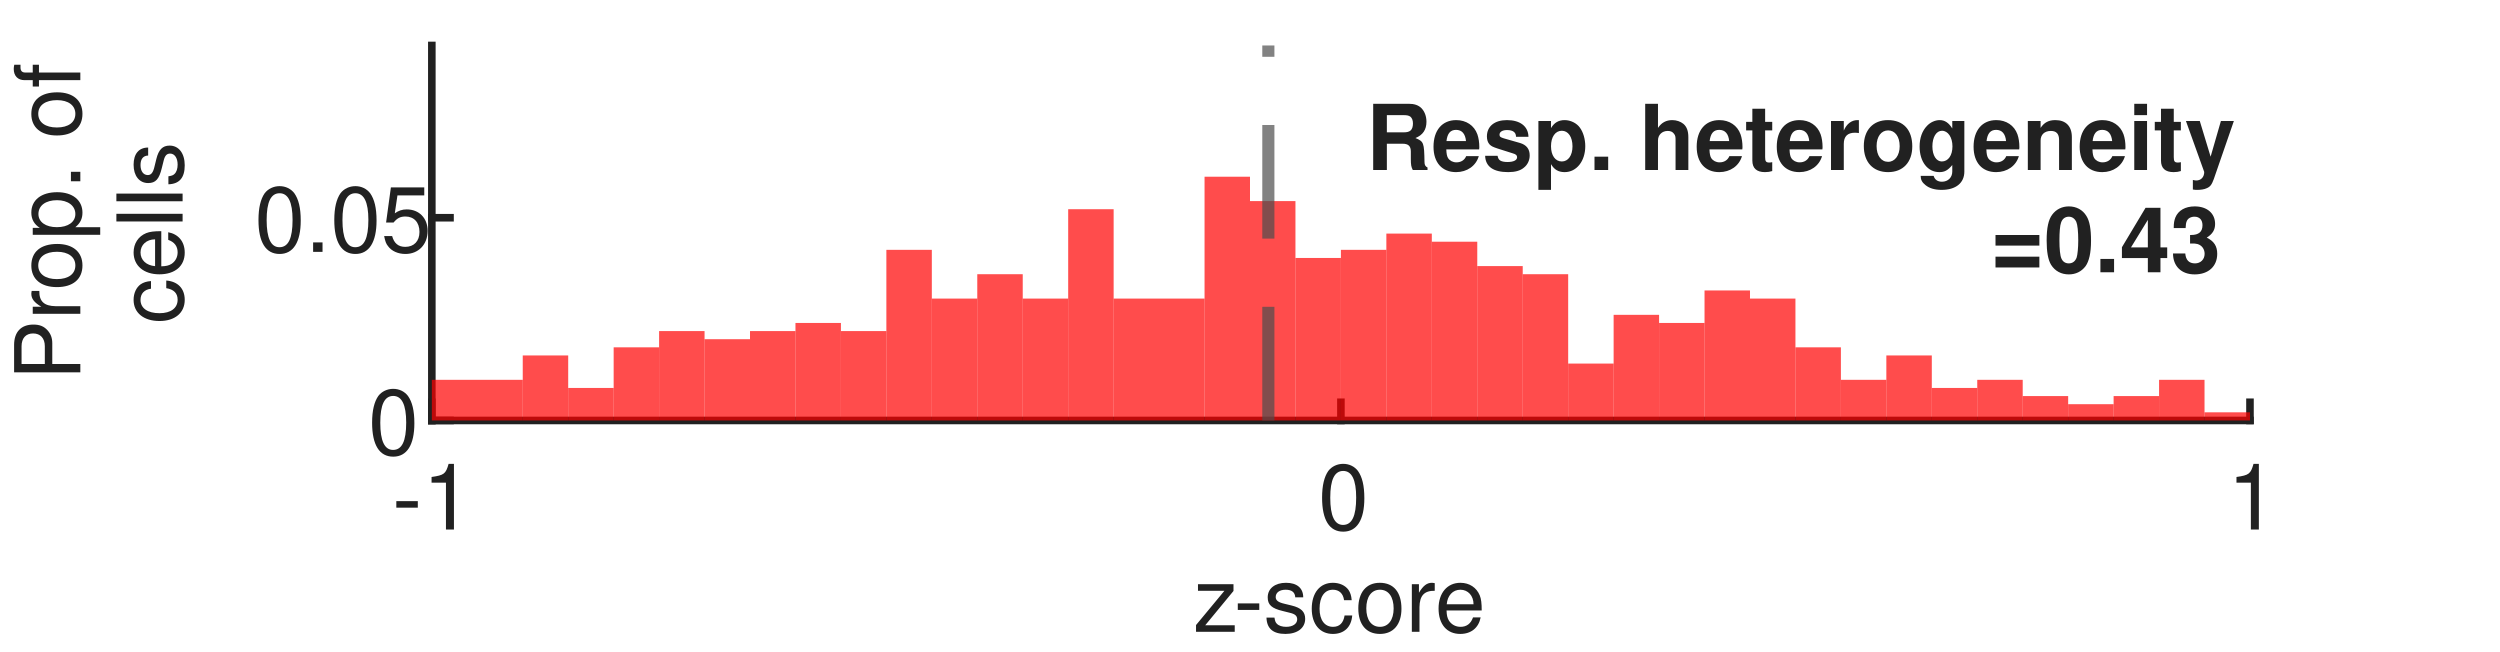
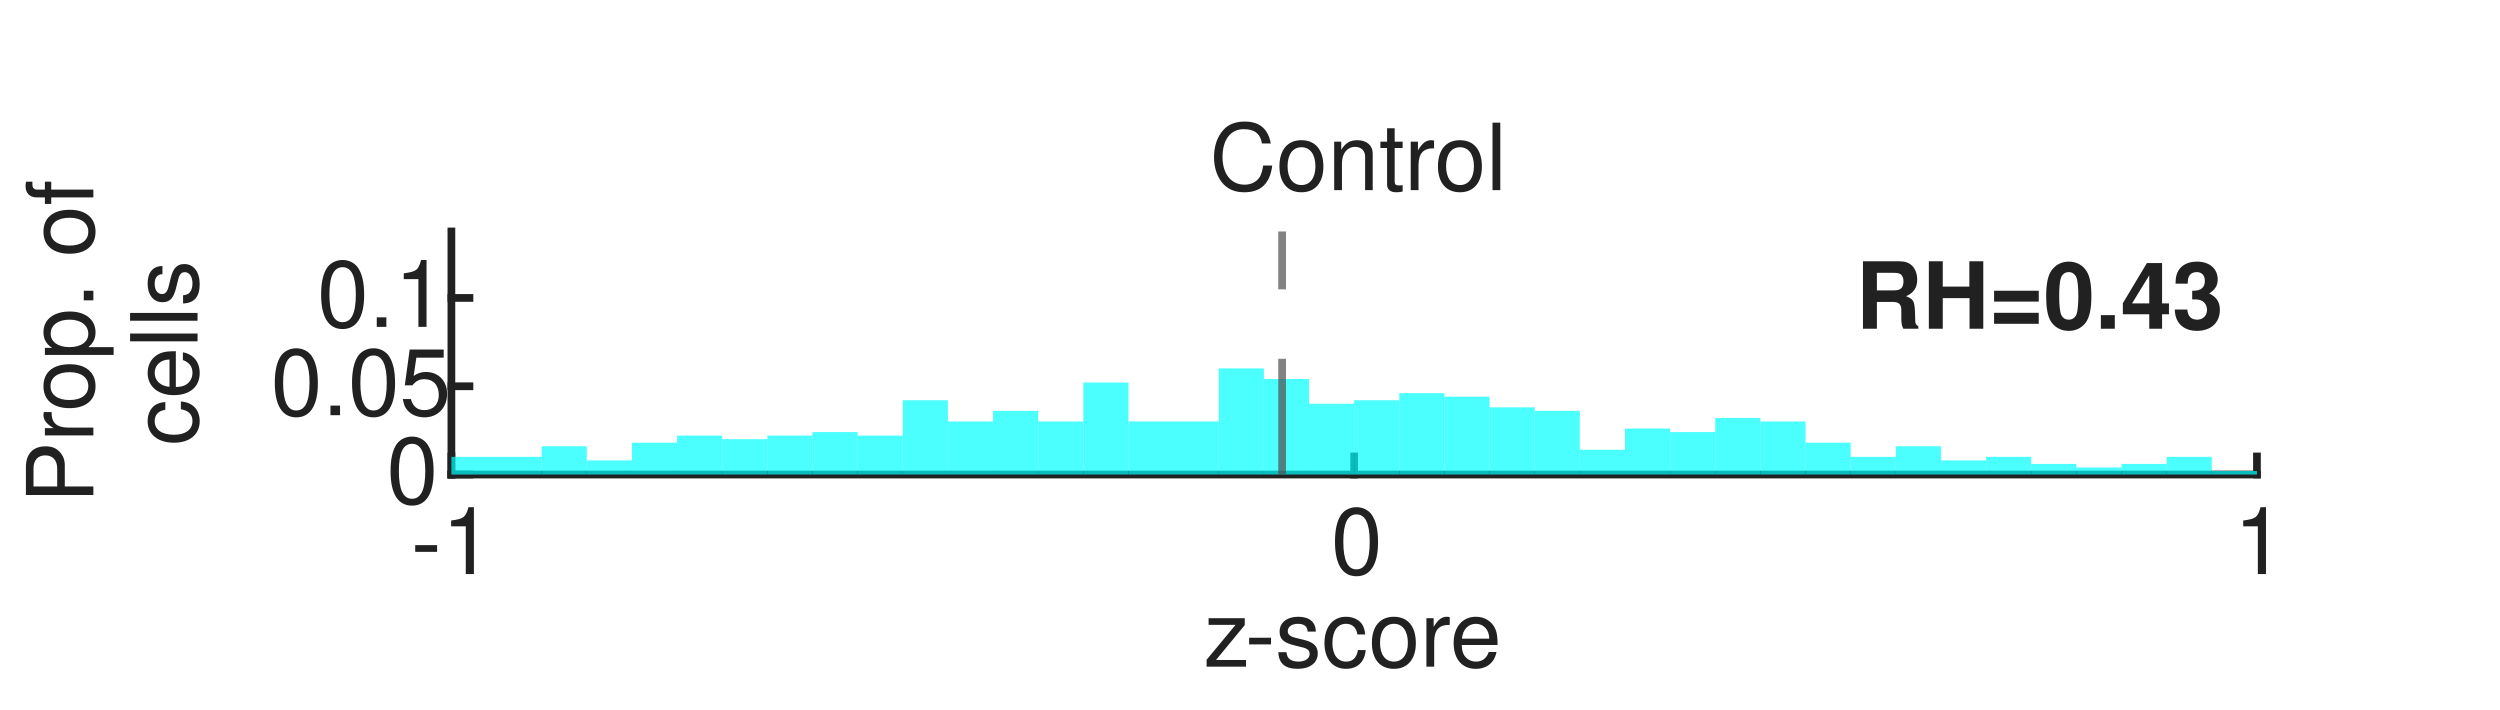
- <svg xmlns="http://www.w3.org/2000/svg" width="58.208mm" height="15.169mm" viewBox="0 0 165 43" version="1.2" baseProfile="tiny">
+ <svg xmlns="http://www.w3.org/2000/svg" width="57.15mm" height="16.228mm" viewBox="0 0 162 46" version="1.1">
  <defs>
</defs>
  <g fill="none" stroke="black" stroke-width="1" fill-rule="evenodd" stroke-linecap="square" stroke-linejoin="bevel">
-     <g fill="#ffffff" fill-opacity="1" stroke="none" transform="matrix(0.75,0,0,0.75,0,0)" font-family="SimSun" font-size="9" font-weight="400" font-style="normal">
-       <path vector-effect="none" fill-rule="evenodd" d="M0,0 L221,0 L221,58 L0,58 L0,0" />
+     <g fill="#ffffff" fill-opacity="1" stroke="none" transform="matrix(0.75,0,0,0.75,0,0)" font-family="Microsoft YaHei UI" font-size="9" font-weight="400" font-style="normal">
+       <path vector-effect="none" fill-rule="evenodd" d="M0,0 L217,0 L217,62 L0,62 L0,0" />
    </g>
-     <g fill="#ffffff" fill-opacity="1" stroke="none" transform="matrix(7.5e-05,0,0,7.5e-05,0,0)" font-family="SimSun" font-size="9" font-weight="400" font-style="normal">
-       <path vector-effect="none" fill-rule="evenodd" d="M380000,40000 L380000,370000 L1.98e+06,370000 L1.98e+06,40000 L380000,40000" />
+     <g fill="#ffffff" fill-opacity="1" stroke="none" transform="matrix(7.5e-05,0,0,7.5e-05,0,0)" font-family="Microsoft YaHei UI" font-size="9" font-weight="400" font-style="normal">
+       <path vector-effect="none" fill-rule="evenodd" d="M390000,200000 L390000,410000 L1.95e+06,410000 L1.95e+06,200000 L390000,200000" />
    </g>
-     <g fill="#212121" fill-opacity="1" stroke="#212121" stroke-opacity="1" stroke-width="1" stroke-linecap="square" stroke-linejoin="bevel" transform="matrix(0.75,0,0,0.75,78.7501,41.7)" font-family="Helvetica" font-size="8" font-weight="400" font-style="normal">
+     <g fill="#212121" fill-opacity="1" stroke="#212121" stroke-opacity="1" stroke-width="1" stroke-linecap="square" stroke-linejoin="bevel" transform="matrix(0.75,0,0,0.75,78.0001,43.2)" font-family="Helvetica" font-size="8" font-weight="400" font-style="normal">
      <text fill="#212121" fill-opacity="1" stroke="none" xml:space="preserve" x="0" y="0" font-family="Helvetica" font-size="8" font-weight="400" font-style="normal">z-score</text>
    </g>
    <g fill="#212121" fill-opacity="1" stroke="#212121" stroke-opacity="1" stroke-width="0.667" stroke-linecap="square" stroke-linejoin="round" transform="matrix(0.75,0,0,0.75,0,0)" font-family="Helvetica" font-size="8" font-weight="400" font-style="normal">
-       <polyline fill="none" vector-effect="none" points="38,37 198,37 " />
-       <polyline fill="none" vector-effect="none" points="38,37 38,35.4 " />
-       <polyline fill="none" vector-effect="none" points="118,37 118,35.4 " />
-       <polyline fill="none" vector-effect="none" points="198,37 198,35.4 " />
+       <polyline fill="none" vector-effect="none" points="39,41 195,41 " />
+       <polyline fill="none" vector-effect="none" points="39,41 39,39.44 " />
+       <polyline fill="none" vector-effect="none" points="117,41 117,39.44 " />
+       <polyline fill="none" vector-effect="none" points="195,41 195,39.44 " />
    </g>
-     <g fill="#212121" fill-opacity="1" stroke="#212121" stroke-opacity="1" stroke-width="1" stroke-linecap="square" stroke-linejoin="bevel" transform="matrix(0.75,0,0,0.75,25.875,34.95)" font-family="Helvetica" font-size="8" font-weight="400" font-style="normal">
+     <g fill="#212121" fill-opacity="1" stroke="#212121" stroke-opacity="1" stroke-width="1" stroke-linecap="square" stroke-linejoin="bevel" transform="matrix(0.75,0,0,0.75,26.625,37.2)" font-family="Helvetica" font-size="8" font-weight="400" font-style="normal">
      <text fill="#212121" fill-opacity="1" stroke="none" xml:space="preserve" x="0" y="0" font-family="Helvetica" font-size="8" font-weight="400" font-style="normal">-1</text>
    </g>
-     <g fill="#212121" fill-opacity="1" stroke="#212121" stroke-opacity="1" stroke-width="1" stroke-linecap="square" stroke-linejoin="bevel" transform="matrix(0.75,0,0,0.75,87,34.95)" font-family="Helvetica" font-size="8" font-weight="400" font-style="normal">
+     <g fill="#212121" fill-opacity="1" stroke="#212121" stroke-opacity="1" stroke-width="1" stroke-linecap="square" stroke-linejoin="bevel" transform="matrix(0.75,0,0,0.75,86.25,37.2)" font-family="Helvetica" font-size="8" font-weight="400" font-style="normal">
      <text fill="#212121" fill-opacity="1" stroke="none" xml:space="preserve" x="0" y="0" font-family="Helvetica" font-size="8" font-weight="400" font-style="normal">0</text>
    </g>
-     <g fill="#212121" fill-opacity="1" stroke="#212121" stroke-opacity="1" stroke-width="1" stroke-linecap="square" stroke-linejoin="bevel" transform="matrix(0.75,0,0,0.75,147,34.95)" font-family="Helvetica" font-size="8" font-weight="400" font-style="normal">
+     <g fill="#212121" fill-opacity="1" stroke="#212121" stroke-opacity="1" stroke-width="1" stroke-linecap="square" stroke-linejoin="bevel" transform="matrix(0.75,0,0,0.75,144.75,37.2)" font-family="Helvetica" font-size="8" font-weight="400" font-style="normal">
      <text fill="#212121" fill-opacity="1" stroke="none" xml:space="preserve" x="0" y="0" font-family="Helvetica" font-size="8" font-weight="400" font-style="normal">1</text>
    </g>
-     <g fill="#212121" fill-opacity="1" stroke="#212121" stroke-opacity="1" stroke-width="1" stroke-linecap="square" stroke-linejoin="bevel" transform="matrix(0,-0.75,0.75,0,5.3,25.125)" font-family="Helvetica" font-size="8" font-weight="400" font-style="normal">
+     <g fill="#212121" fill-opacity="1" stroke="#212121" stroke-opacity="1" stroke-width="1" stroke-linecap="square" stroke-linejoin="bevel" transform="matrix(0,-0.75,0.75,0,6.05,32.625)" font-family="Helvetica" font-size="8" font-weight="400" font-style="normal">
      <text fill="#212121" fill-opacity="1" stroke="none" xml:space="preserve" x="0" y="0" font-family="Helvetica" font-size="8" font-weight="400" font-style="normal">Prop. of</text>
    </g>
-     <g fill="#212121" fill-opacity="1" stroke="#212121" stroke-opacity="1" stroke-width="1" stroke-linecap="square" stroke-linejoin="bevel" transform="matrix(0,-0.75,0.75,0,12.05,21.375)" font-family="Helvetica" font-size="8" font-weight="400" font-style="normal">
+     <g fill="#212121" fill-opacity="1" stroke="#212121" stroke-opacity="1" stroke-width="1" stroke-linecap="square" stroke-linejoin="bevel" transform="matrix(0,-0.75,0.75,0,12.8,28.875)" font-family="Helvetica" font-size="8" font-weight="400" font-style="normal">
      <text fill="#212121" fill-opacity="1" stroke="none" xml:space="preserve" x="0" y="0" font-family="Helvetica" font-size="8" font-weight="400" font-style="normal">cells</text>
    </g>
    <g fill="#212121" fill-opacity="1" stroke="#212121" stroke-opacity="1" stroke-width="0.667" stroke-linecap="square" stroke-linejoin="round" transform="matrix(0.75,0,0,0.75,0,0)" font-family="Helvetica" font-size="8" font-weight="400" font-style="normal">
-       <polyline fill="none" vector-effect="none" points="38,37 38,4 " />
-       <polyline fill="none" vector-effect="none" points="38,37 39.6,37 " />
-       <polyline fill="none" vector-effect="none" points="38,19.162 39.6,19.162 " />
+       <polyline fill="none" vector-effect="none" points="39,41 39,20 " />
+       <polyline fill="none" vector-effect="none" points="39,41 40.56,41 " />
+       <polyline fill="none" vector-effect="none" points="39,33.371 40.56,33.371 " />
+       <polyline fill="none" vector-effect="none" points="39,25.743 40.56,25.743 " />
    </g>
-     <g fill="#212121" fill-opacity="1" stroke="#212121" stroke-opacity="1" stroke-width="1" stroke-linecap="square" stroke-linejoin="bevel" transform="matrix(0.75,0,0,0.75,24.3,30)" font-family="Helvetica" font-size="8" font-weight="400" font-style="normal">
+     <g fill="#212121" fill-opacity="1" stroke="#212121" stroke-opacity="1" stroke-width="1" stroke-linecap="square" stroke-linejoin="bevel" transform="matrix(0.75,0,0,0.75,25.05,32.625)" font-family="Helvetica" font-size="8" font-weight="400" font-style="normal">
      <text fill="#212121" fill-opacity="1" stroke="none" xml:space="preserve" x="0" y="0" font-family="Helvetica" font-size="8" font-weight="400" font-style="normal">0</text>
    </g>
-     <g fill="#212121" fill-opacity="1" stroke="#212121" stroke-opacity="1" stroke-width="1" stroke-linecap="square" stroke-linejoin="bevel" transform="matrix(0.75,0,0,0.75,16.8,16.6216)" font-family="Helvetica" font-size="8" font-weight="400" font-style="normal">
+     <g fill="#212121" fill-opacity="1" stroke="#212121" stroke-opacity="1" stroke-width="1" stroke-linecap="square" stroke-linejoin="bevel" transform="matrix(0.75,0,0,0.75,17.55,26.9036)" font-family="Helvetica" font-size="8" font-weight="400" font-style="normal">
      <text fill="#212121" fill-opacity="1" stroke="none" xml:space="preserve" x="0" y="0" font-family="Helvetica" font-size="8" font-weight="400" font-style="normal">0.05</text>
    </g>
-     <g fill="#ff0000" fill-opacity="0.702" stroke="none" transform="matrix(7.5e-05,0,0,7.5e-05,0,0)" font-family="Helvetica" font-size="8" font-weight="400" font-style="normal">
-       <path vector-effect="none" fill-rule="evenodd" d="M380000,334252 L380000,370000 L420000,370000 L460000,370000 L460000,334252 L420000,334252 L380000,334252" />
+     <g fill="#212121" fill-opacity="1" stroke="#212121" stroke-opacity="1" stroke-width="1" stroke-linecap="square" stroke-linejoin="bevel" transform="matrix(0.75,0,0,0.75,20.55,21.1821)" font-family="Helvetica" font-size="8" font-weight="400" font-style="normal">
+       <text fill="#212121" fill-opacity="1" stroke="none" xml:space="preserve" x="0" y="0" font-family="Helvetica" font-size="8" font-weight="400" font-style="normal">0.1</text>
    </g>
-     <g fill="#ff0000" fill-opacity="0.702" stroke="none" transform="matrix(7.5e-05,0,0,7.5e-05,0,0)" font-family="Helvetica" font-size="8" font-weight="400" font-style="normal">
-       <path vector-effect="none" fill-rule="evenodd" d="M460000,312804 L460000,370000 L500000,370000 L500000,312804 L460000,312804" />
+     <g fill="#212121" fill-opacity="1" stroke="#212121" stroke-opacity="1" stroke-width="1" stroke-linecap="square" stroke-linejoin="bevel" transform="matrix(0.75,0,0,0.75,78.3751,12.3187)" font-family="Helvetica" font-size="8" font-weight="400" font-style="normal">
+       <text fill="#212121" fill-opacity="1" stroke="none" xml:space="preserve" x="0" y="0" font-family="Helvetica" font-size="8" font-weight="400" font-style="normal">Control</text>
    </g>
-     <g fill="#ff0000" fill-opacity="0.702" stroke="none" transform="matrix(7.5e-05,0,0,7.5e-05,0,0)" font-family="Helvetica" font-size="8" font-weight="400" font-style="normal">
-       <path vector-effect="none" fill-rule="evenodd" d="M500000,341402 L500000,370000 L540000,370000 L540000,341402 L500000,341402" />
+     <g fill="#00ffff" fill-opacity="0.702" stroke="none" transform="matrix(7.5e-05,0,0,7.5e-05,0,0)" font-family="Helvetica" font-size="8" font-weight="400" font-style="normal">
+       <path vector-effect="none" fill-rule="evenodd" d="M390000,394712 L390000,410000 L429000,410000 L468000,410000 L468000,394712 L429000,394712 L390000,394712" />
    </g>
-     <g fill="#ff0000" fill-opacity="0.702" stroke="none" transform="matrix(7.5e-05,0,0,7.5e-05,0,0)" font-family="Helvetica" font-size="8" font-weight="400" font-style="normal">
-       <path vector-effect="none" fill-rule="evenodd" d="M540000,305655 L540000,370000 L580000,370000 L580000,305655 L540000,305655" />
+     <g fill="#00ffff" fill-opacity="0.702" stroke="none" transform="matrix(7.5e-05,0,0,7.5e-05,0,0)" font-family="Helvetica" font-size="8" font-weight="400" font-style="normal">
+       <path vector-effect="none" fill-rule="evenodd" d="M468000,385539 L468000,410000 L506999,410000 L506999,385539 L468000,385539" />
    </g>
-     <g fill="#ff0000" fill-opacity="0.702" stroke="none" transform="matrix(7.5e-05,0,0,7.5e-05,0,0)" font-family="Helvetica" font-size="8" font-weight="400" font-style="normal">
-       <path vector-effect="none" fill-rule="evenodd" d="M580000,291356 L580000,370000 L620000,370000 L620000,291356 L580000,291356" />
+     <g fill="#00ffff" fill-opacity="0.702" stroke="none" transform="matrix(7.5e-05,0,0,7.5e-05,0,0)" font-family="Helvetica" font-size="8" font-weight="400" font-style="normal">
+       <path vector-effect="none" fill-rule="evenodd" d="M506999,397769 L506999,410000 L546000,410000 L546000,397769 L506999,397769" />
    </g>
-     <g fill="#ff0000" fill-opacity="0.702" stroke="none" transform="matrix(7.5e-05,0,0,7.5e-05,0,0)" font-family="Helvetica" font-size="8" font-weight="400" font-style="normal">
-       <path vector-effect="none" fill-rule="evenodd" d="M620000,298505 L620000,370000 L660000,370000 L660000,298505 L620000,298505" />
+     <g fill="#00ffff" fill-opacity="0.702" stroke="none" transform="matrix(7.5e-05,0,0,7.5e-05,0,0)" font-family="Helvetica" font-size="8" font-weight="400" font-style="normal">
+       <path vector-effect="none" fill-rule="evenodd" d="M546000,382482 L546000,410000 L585000,410000 L585000,382482 L546000,382482" />
    </g>
-     <g fill="#ff0000" fill-opacity="0.702" stroke="none" transform="matrix(7.5e-05,0,0,7.5e-05,0,0)" font-family="Helvetica" font-size="8" font-weight="400" font-style="normal">
-       <path vector-effect="none" fill-rule="evenodd" d="M660000,291356 L660000,370000 L700000,370000 L700000,291356 L660000,291356" />
+     <g fill="#00ffff" fill-opacity="0.702" stroke="none" transform="matrix(7.5e-05,0,0,7.5e-05,0,0)" font-family="Helvetica" font-size="8" font-weight="400" font-style="normal">
+       <path vector-effect="none" fill-rule="evenodd" d="M585000,376366 L585000,410000 L624000,410000 L624000,376366 L585000,376366" />
    </g>
-     <g fill="#ff0000" fill-opacity="0.702" stroke="none" transform="matrix(7.5e-05,0,0,7.5e-05,0,0)" font-family="Helvetica" font-size="8" font-weight="400" font-style="normal">
-       <path vector-effect="none" fill-rule="evenodd" d="M700000,284206 L700000,370000 L740000,370000 L740000,284206 L700000,284206" />
+     <g fill="#00ffff" fill-opacity="0.702" stroke="none" transform="matrix(7.5e-05,0,0,7.5e-05,0,0)" font-family="Helvetica" font-size="8" font-weight="400" font-style="normal">
+       <path vector-effect="none" fill-rule="evenodd" d="M624000,379424 L624000,410000 L663000,410000 L663000,379424 L624000,379424" />
    </g>
-     <g fill="#ff0000" fill-opacity="0.702" stroke="none" transform="matrix(7.5e-05,0,0,7.5e-05,0,0)" font-family="Helvetica" font-size="8" font-weight="400" font-style="normal">
-       <path vector-effect="none" fill-rule="evenodd" d="M740000,291356 L740000,370000 L780000,370000 L780000,291356 L740000,291356" />
+     <g fill="#00ffff" fill-opacity="0.702" stroke="none" transform="matrix(7.5e-05,0,0,7.5e-05,0,0)" font-family="Helvetica" font-size="8" font-weight="400" font-style="normal">
+       <path vector-effect="none" fill-rule="evenodd" d="M663000,376366 L663000,410000 L702000,410000 L702000,376366 L663000,376366" />
    </g>
-     <g fill="#ff0000" fill-opacity="0.702" stroke="none" transform="matrix(7.5e-05,0,0,7.5e-05,0,0)" font-family="Helvetica" font-size="8" font-weight="400" font-style="normal">
-       <path vector-effect="none" fill-rule="evenodd" d="M780000,219861 L780000,370000 L820000,370000 L820000,219861 L780000,219861" />
+     <g fill="#00ffff" fill-opacity="0.702" stroke="none" transform="matrix(7.5e-05,0,0,7.5e-05,0,0)" font-family="Helvetica" font-size="8" font-weight="400" font-style="normal">
+       <path vector-effect="none" fill-rule="evenodd" d="M702000,373309 L702000,410000 L741000,410000 L741000,373309 L702000,373309" />
    </g>
-     <g fill="#ff0000" fill-opacity="0.702" stroke="none" transform="matrix(7.5e-05,0,0,7.5e-05,0,0)" font-family="Helvetica" font-size="8" font-weight="400" font-style="normal">
-       <path vector-effect="none" fill-rule="evenodd" d="M820000,262758 L820000,370000 L860000,370000 L860000,262758 L820000,262758" />
+     <g fill="#00ffff" fill-opacity="0.702" stroke="none" transform="matrix(7.5e-05,0,0,7.5e-05,0,0)" font-family="Helvetica" font-size="8" font-weight="400" font-style="normal">
+       <path vector-effect="none" fill-rule="evenodd" d="M741000,376366 L741000,410000 L780000,410000 L780000,376366 L741000,376366" />
    </g>
-     <g fill="#ff0000" fill-opacity="0.702" stroke="none" transform="matrix(7.5e-05,0,0,7.5e-05,0,0)" font-family="Helvetica" font-size="8" font-weight="400" font-style="normal">
-       <path vector-effect="none" fill-rule="evenodd" d="M860000,241310 L860000,370000 L900000,370000 L900000,241310 L860000,241310" />
+     <g fill="#00ffff" fill-opacity="0.702" stroke="none" transform="matrix(7.5e-05,0,0,7.5e-05,0,0)" font-family="Helvetica" font-size="8" font-weight="400" font-style="normal">
+       <path vector-effect="none" fill-rule="evenodd" d="M780000,345791 L780000,410000 L819000,410000 L819000,345791 L780000,345791" />
    </g>
-     <g fill="#ff0000" fill-opacity="0.702" stroke="none" transform="matrix(7.5e-05,0,0,7.5e-05,0,0)" font-family="Helvetica" font-size="8" font-weight="400" font-style="normal">
-       <path vector-effect="none" fill-rule="evenodd" d="M900000,262758 L900000,370000 L940000,370000 L940000,262758 L900000,262758" />
+     <g fill="#00ffff" fill-opacity="0.702" stroke="none" transform="matrix(7.5e-05,0,0,7.5e-05,0,0)" font-family="Helvetica" font-size="8" font-weight="400" font-style="normal">
+       <path vector-effect="none" fill-rule="evenodd" d="M819000,364136 L819000,410000 L858000,410000 L858000,364136 L819000,364136" />
    </g>
-     <g fill="#ff0000" fill-opacity="0.702" stroke="none" transform="matrix(7.5e-05,0,0,7.5e-05,0,0)" font-family="Helvetica" font-size="8" font-weight="400" font-style="normal">
-       <path vector-effect="none" fill-rule="evenodd" d="M940000,184114 L940000,370000 L980000,370000 L980000,184114 L940000,184114" />
+     <g fill="#00ffff" fill-opacity="0.702" stroke="none" transform="matrix(7.5e-05,0,0,7.5e-05,0,0)" font-family="Helvetica" font-size="8" font-weight="400" font-style="normal">
+       <path vector-effect="none" fill-rule="evenodd" d="M858000,354964 L858000,410000 L897000,410000 L897000,354964 L858000,354964" />
    </g>
-     <g fill="#ff0000" fill-opacity="0.702" stroke="none" transform="matrix(7.5e-05,0,0,7.5e-05,0,0)" font-family="Helvetica" font-size="8" font-weight="400" font-style="normal">
-       <path vector-effect="none" fill-rule="evenodd" d="M980000,262758 L980000,370000 L1.02e+06,370000 L1.06e+06,370000 L1.06e+06,262758 L1.02e+06,262758 L980000,262758" />
+     <g fill="#00ffff" fill-opacity="0.702" stroke="none" transform="matrix(7.5e-05,0,0,7.5e-05,0,0)" font-family="Helvetica" font-size="8" font-weight="400" font-style="normal">
+       <path vector-effect="none" fill-rule="evenodd" d="M897000,364136 L897000,410000 L936000,410000 L936000,364136 L897000,364136" />
    </g>
-     <g fill="#ff0000" fill-opacity="0.702" stroke="none" transform="matrix(7.5e-05,0,0,7.5e-05,0,0)" font-family="Helvetica" font-size="8" font-weight="400" font-style="normal">
-       <path vector-effect="none" fill-rule="evenodd" d="M1.06e+06,155516 L1.06e+06,370000 L1.1e+06,370000 L1.1e+06,155516 L1.06e+06,155516" />
+     <g fill="#00ffff" fill-opacity="0.702" stroke="none" transform="matrix(7.5e-05,0,0,7.5e-05,0,0)" font-family="Helvetica" font-size="8" font-weight="400" font-style="normal">
+       <path vector-effect="none" fill-rule="evenodd" d="M936000,330503 L936000,410000 L975000,410000 L975000,330503 L936000,330503" />
    </g>
-     <g fill="#ff0000" fill-opacity="0.702" stroke="none" transform="matrix(7.5e-05,0,0,7.5e-05,0,0)" font-family="Helvetica" font-size="8" font-weight="400" font-style="normal">
-       <path vector-effect="none" fill-rule="evenodd" d="M1.1e+06,176965 L1.1e+06,370000 L1.14e+06,370000 L1.14e+06,176965 L1.1e+06,176965" />
+     <g fill="#00ffff" fill-opacity="0.702" stroke="none" transform="matrix(7.5e-05,0,0,7.5e-05,0,0)" font-family="Helvetica" font-size="8" font-weight="400" font-style="normal">
+       <path vector-effect="none" fill-rule="evenodd" d="M975000,364136 L975000,410000 L1.014e+06,410000 L1.053e+06,410000 L1.053e+06,364136 L1.014e+06,364136 L975000,364136" />
    </g>
-     <g fill="#ff0000" fill-opacity="0.702" stroke="none" transform="matrix(7.5e-05,0,0,7.5e-05,0,0)" font-family="Helvetica" font-size="8" font-weight="400" font-style="normal">
-       <path vector-effect="none" fill-rule="evenodd" d="M1.14e+06,227011 L1.14e+06,370000 L1.18e+06,370000 L1.18e+06,227011 L1.14e+06,227011" />
+     <g fill="#00ffff" fill-opacity="0.702" stroke="none" transform="matrix(7.5e-05,0,0,7.5e-05,0,0)" font-family="Helvetica" font-size="8" font-weight="400" font-style="normal">
+       <path vector-effect="none" fill-rule="evenodd" d="M1.053e+06,318273 L1.053e+06,410000 L1.092e+06,410000 L1.092e+06,318273 L1.053e+06,318273" />
    </g>
-     <g fill="#ff0000" fill-opacity="0.702" stroke="none" transform="matrix(7.5e-05,0,0,7.5e-05,0,0)" font-family="Helvetica" font-size="8" font-weight="400" font-style="normal">
-       <path vector-effect="none" fill-rule="evenodd" d="M1.18e+06,219861 L1.18e+06,370000 L1.22e+06,370000 L1.22e+06,219861 L1.18e+06,219861" />
+     <g fill="#00ffff" fill-opacity="0.702" stroke="none" transform="matrix(7.5e-05,0,0,7.5e-05,0,0)" font-family="Helvetica" font-size="8" font-weight="400" font-style="normal">
+       <path vector-effect="none" fill-rule="evenodd" d="M1.092e+06,327446 L1.092e+06,410000 L1.131e+06,410000 L1.131e+06,327446 L1.092e+06,327446" />
    </g>
-     <g fill="#ff0000" fill-opacity="0.702" stroke="none" transform="matrix(7.5e-05,0,0,7.5e-05,0,0)" font-family="Helvetica" font-size="8" font-weight="400" font-style="normal">
-       <path vector-effect="none" fill-rule="evenodd" d="M1.22e+06,205563 L1.22e+06,370000 L1.26e+06,370000 L1.26e+06,205563 L1.22e+06,205563" />
+     <g fill="#00ffff" fill-opacity="0.702" stroke="none" transform="matrix(7.5e-05,0,0,7.5e-05,0,0)" font-family="Helvetica" font-size="8" font-weight="400" font-style="normal">
+       <path vector-effect="none" fill-rule="evenodd" d="M1.131e+06,348848 L1.131e+06,410000 L1.17e+06,410000 L1.17e+06,348848 L1.131e+06,348848" />
    </g>
-     <g fill="#ff0000" fill-opacity="0.702" stroke="none" transform="matrix(7.5e-05,0,0,7.5e-05,0,0)" font-family="Helvetica" font-size="8" font-weight="400" font-style="normal">
-       <path vector-effect="none" fill-rule="evenodd" d="M1.26e+06,212712 L1.26e+06,370000 L1.3e+06,370000 L1.3e+06,212712 L1.26e+06,212712" />
+     <g fill="#00ffff" fill-opacity="0.702" stroke="none" transform="matrix(7.5e-05,0,0,7.5e-05,0,0)" font-family="Helvetica" font-size="8" font-weight="400" font-style="normal">
+       <path vector-effect="none" fill-rule="evenodd" d="M1.17e+06,345791 L1.17e+06,410000 L1.209e+06,410000 L1.209e+06,345791 L1.17e+06,345791" />
    </g>
-     <g fill="#ff0000" fill-opacity="0.702" stroke="none" transform="matrix(7.5e-05,0,0,7.5e-05,0,0)" font-family="Helvetica" font-size="8" font-weight="400" font-style="normal">
-       <path vector-effect="none" fill-rule="evenodd" d="M1.3e+06,234160 L1.3e+06,370000 L1.34e+06,370000 L1.34e+06,234160 L1.3e+06,234160" />
+     <g fill="#00ffff" fill-opacity="0.702" stroke="none" transform="matrix(7.5e-05,0,0,7.5e-05,0,0)" font-family="Helvetica" font-size="8" font-weight="400" font-style="normal">
+       <path vector-effect="none" fill-rule="evenodd" d="M1.209e+06,339676 L1.209e+06,410000 L1.248e+06,410000 L1.248e+06,339676 L1.209e+06,339676" />
    </g>
-     <g fill="#ff0000" fill-opacity="0.702" stroke="none" transform="matrix(7.5e-05,0,0,7.5e-05,0,0)" font-family="Helvetica" font-size="8" font-weight="400" font-style="normal">
-       <path vector-effect="none" fill-rule="evenodd" d="M1.34e+06,241310 L1.34e+06,370000 L1.38e+06,370000 L1.38e+06,241310 L1.34e+06,241310" />
+     <g fill="#00ffff" fill-opacity="0.702" stroke="none" transform="matrix(7.5e-05,0,0,7.5e-05,0,0)" font-family="Helvetica" font-size="8" font-weight="400" font-style="normal">
+       <path vector-effect="none" fill-rule="evenodd" d="M1.248e+06,342733 L1.248e+06,410000 L1.287e+06,410000 L1.287e+06,342733 L1.248e+06,342733" />
    </g>
-     <g fill="#ff0000" fill-opacity="0.702" stroke="none" transform="matrix(7.5e-05,0,0,7.5e-05,0,0)" font-family="Helvetica" font-size="8" font-weight="400" font-style="normal">
-       <path vector-effect="none" fill-rule="evenodd" d="M1.38e+06,319953 L1.38e+06,370000 L1.42e+06,370000 L1.42e+06,319953 L1.38e+06,319953" />
+     <g fill="#00ffff" fill-opacity="0.702" stroke="none" transform="matrix(7.5e-05,0,0,7.5e-05,0,0)" font-family="Helvetica" font-size="8" font-weight="400" font-style="normal">
+       <path vector-effect="none" fill-rule="evenodd" d="M1.287e+06,351906 L1.287e+06,410000 L1.326e+06,410000 L1.326e+06,351906 L1.287e+06,351906" />
    </g>
-     <g fill="#ff0000" fill-opacity="0.702" stroke="none" transform="matrix(7.5e-05,0,0,7.5e-05,0,0)" font-family="Helvetica" font-size="8" font-weight="400" font-style="normal">
-       <path vector-effect="none" fill-rule="evenodd" d="M1.42e+06,277057 L1.42e+06,370000 L1.46e+06,370000 L1.46e+06,277057 L1.42e+06,277057" />
+     <g fill="#00ffff" fill-opacity="0.702" stroke="none" transform="matrix(7.5e-05,0,0,7.5e-05,0,0)" font-family="Helvetica" font-size="8" font-weight="400" font-style="normal">
+       <path vector-effect="none" fill-rule="evenodd" d="M1.326e+06,354964 L1.326e+06,410000 L1.365e+06,410000 L1.365e+06,354964 L1.326e+06,354964" />
    </g>
-     <g fill="#ff0000" fill-opacity="0.702" stroke="none" transform="matrix(7.5e-05,0,0,7.5e-05,0,0)" font-family="Helvetica" font-size="8" font-weight="400" font-style="normal">
-       <path vector-effect="none" fill-rule="evenodd" d="M1.46e+06,284206 L1.46e+06,370000 L1.5e+06,370000 L1.5e+06,284206 L1.46e+06,284206" />
+     <g fill="#00ffff" fill-opacity="0.702" stroke="none" transform="matrix(7.5e-05,0,0,7.5e-05,0,0)" font-family="Helvetica" font-size="8" font-weight="400" font-style="normal">
+       <path vector-effect="none" fill-rule="evenodd" d="M1.365e+06,388597 L1.365e+06,410000 L1.404e+06,410000 L1.404e+06,388597 L1.365e+06,388597" />
    </g>
-     <g fill="#ff0000" fill-opacity="0.702" stroke="none" transform="matrix(7.5e-05,0,0,7.5e-05,0,0)" font-family="Helvetica" font-size="8" font-weight="400" font-style="normal">
-       <path vector-effect="none" fill-rule="evenodd" d="M1.5e+06,255609 L1.5e+06,370000 L1.54e+06,370000 L1.54e+06,255609 L1.5e+06,255609" />
+     <g fill="#00ffff" fill-opacity="0.702" stroke="none" transform="matrix(7.5e-05,0,0,7.5e-05,0,0)" font-family="Helvetica" font-size="8" font-weight="400" font-style="normal">
+       <path vector-effect="none" fill-rule="evenodd" d="M1.404e+06,370251 L1.404e+06,410000 L1.443e+06,410000 L1.443e+06,370251 L1.404e+06,370251" />
    </g>
-     <g fill="#ff0000" fill-opacity="0.702" stroke="none" transform="matrix(7.5e-05,0,0,7.5e-05,0,0)" font-family="Helvetica" font-size="8" font-weight="400" font-style="normal">
-       <path vector-effect="none" fill-rule="evenodd" d="M1.54e+06,262758 L1.54e+06,370000 L1.58e+06,370000 L1.58e+06,262758 L1.54e+06,262758" />
+     <g fill="#00ffff" fill-opacity="0.702" stroke="none" transform="matrix(7.5e-05,0,0,7.5e-05,0,0)" font-family="Helvetica" font-size="8" font-weight="400" font-style="normal">
+       <path vector-effect="none" fill-rule="evenodd" d="M1.443e+06,373309 L1.443e+06,410000 L1.482e+06,410000 L1.482e+06,373309 L1.443e+06,373309" />
    </g>
-     <g fill="#ff0000" fill-opacity="0.702" stroke="none" transform="matrix(7.5e-05,0,0,7.5e-05,0,0)" font-family="Helvetica" font-size="8" font-weight="400" font-style="normal">
-       <path vector-effect="none" fill-rule="evenodd" d="M1.58e+06,305655 L1.58e+06,370000 L1.62e+06,370000 L1.62e+06,305655 L1.58e+06,305655" />
+     <g fill="#00ffff" fill-opacity="0.702" stroke="none" transform="matrix(7.5e-05,0,0,7.5e-05,0,0)" font-family="Helvetica" font-size="8" font-weight="400" font-style="normal">
+       <path vector-effect="none" fill-rule="evenodd" d="M1.482e+06,361079 L1.482e+06,410000 L1.521e+06,410000 L1.521e+06,361079 L1.482e+06,361079" />
    </g>
-     <g fill="#ff0000" fill-opacity="0.702" stroke="none" transform="matrix(7.5e-05,0,0,7.5e-05,0,0)" font-family="Helvetica" font-size="8" font-weight="400" font-style="normal">
-       <path vector-effect="none" fill-rule="evenodd" d="M1.62e+06,334252 L1.62e+06,370000 L1.66e+06,370000 L1.66e+06,334252 L1.62e+06,334252" />
+     <g fill="#00ffff" fill-opacity="0.702" stroke="none" transform="matrix(7.5e-05,0,0,7.5e-05,0,0)" font-family="Helvetica" font-size="8" font-weight="400" font-style="normal">
+       <path vector-effect="none" fill-rule="evenodd" d="M1.521e+06,364136 L1.521e+06,410000 L1.56e+06,410000 L1.56e+06,364136 L1.521e+06,364136" />
    </g>
-     <g fill="#ff0000" fill-opacity="0.702" stroke="none" transform="matrix(7.5e-05,0,0,7.5e-05,0,0)" font-family="Helvetica" font-size="8" font-weight="400" font-style="normal">
-       <path vector-effect="none" fill-rule="evenodd" d="M1.66e+06,312804 L1.66e+06,370000 L1.7e+06,370000 L1.7e+06,312804 L1.66e+06,312804" />
+     <g fill="#00ffff" fill-opacity="0.702" stroke="none" transform="matrix(7.5e-05,0,0,7.5e-05,0,0)" font-family="Helvetica" font-size="8" font-weight="400" font-style="normal">
+       <path vector-effect="none" fill-rule="evenodd" d="M1.56e+06,382482 L1.56e+06,410000 L1.599e+06,410000 L1.599e+06,382482 L1.56e+06,382482" />
    </g>
-     <g fill="#ff0000" fill-opacity="0.702" stroke="none" transform="matrix(7.5e-05,0,0,7.5e-05,0,0)" font-family="Helvetica" font-size="8" font-weight="400" font-style="normal">
-       <path vector-effect="none" fill-rule="evenodd" d="M1.7e+06,341402 L1.7e+06,370000 L1.74e+06,370000 L1.74e+06,341402 L1.7e+06,341402" />
+     <g fill="#00ffff" fill-opacity="0.702" stroke="none" transform="matrix(7.5e-05,0,0,7.5e-05,0,0)" font-family="Helvetica" font-size="8" font-weight="400" font-style="normal">
+       <path vector-effect="none" fill-rule="evenodd" d="M1.599e+06,394712 L1.599e+06,410000 L1.638e+06,410000 L1.638e+06,394712 L1.599e+06,394712" />
    </g>
-     <g fill="#ff0000" fill-opacity="0.702" stroke="none" transform="matrix(7.5e-05,0,0,7.5e-05,0,0)" font-family="Helvetica" font-size="8" font-weight="400" font-style="normal">
-       <path vector-effect="none" fill-rule="evenodd" d="M1.74e+06,334252 L1.74e+06,370000 L1.78e+06,370000 L1.78e+06,334252 L1.74e+06,334252" />
+     <g fill="#00ffff" fill-opacity="0.702" stroke="none" transform="matrix(7.5e-05,0,0,7.5e-05,0,0)" font-family="Helvetica" font-size="8" font-weight="400" font-style="normal">
+       <path vector-effect="none" fill-rule="evenodd" d="M1.638e+06,385539 L1.638e+06,410000 L1.677e+06,410000 L1.677e+06,385539 L1.638e+06,385539" />
    </g>
-     <g fill="#ff0000" fill-opacity="0.702" stroke="none" transform="matrix(7.5e-05,0,0,7.5e-05,0,0)" font-family="Helvetica" font-size="8" font-weight="400" font-style="normal">
-       <path vector-effect="none" fill-rule="evenodd" d="M1.78e+06,348551 L1.78e+06,370000 L1.82e+06,370000 L1.82e+06,348551 L1.78e+06,348551" />
+     <g fill="#00ffff" fill-opacity="0.702" stroke="none" transform="matrix(7.5e-05,0,0,7.5e-05,0,0)" font-family="Helvetica" font-size="8" font-weight="400" font-style="normal">
+       <path vector-effect="none" fill-rule="evenodd" d="M1.677e+06,397769 L1.677e+06,410000 L1.716e+06,410000 L1.716e+06,397769 L1.677e+06,397769" />
    </g>
-     <g fill="#ff0000" fill-opacity="0.702" stroke="none" transform="matrix(7.5e-05,0,0,7.5e-05,0,0)" font-family="Helvetica" font-size="8" font-weight="400" font-style="normal">
-       <path vector-effect="none" fill-rule="evenodd" d="M1.82e+06,355701 L1.82e+06,370000 L1.86e+06,370000 L1.86e+06,355701 L1.82e+06,355701" />
+     <g fill="#00ffff" fill-opacity="0.702" stroke="none" transform="matrix(7.5e-05,0,0,7.5e-05,0,0)" font-family="Helvetica" font-size="8" font-weight="400" font-style="normal">
+       <path vector-effect="none" fill-rule="evenodd" d="M1.716e+06,394712 L1.716e+06,410000 L1.755e+06,410000 L1.755e+06,394712 L1.716e+06,394712" />
    </g>
-     <g fill="#ff0000" fill-opacity="0.702" stroke="none" transform="matrix(7.5e-05,0,0,7.5e-05,0,0)" font-family="Helvetica" font-size="8" font-weight="400" font-style="normal">
-       <path vector-effect="none" fill-rule="evenodd" d="M1.86e+06,348551 L1.86e+06,370000 L1.9e+06,370000 L1.9e+06,348551 L1.86e+06,348551" />
+     <g fill="#00ffff" fill-opacity="0.702" stroke="none" transform="matrix(7.5e-05,0,0,7.5e-05,0,0)" font-family="Helvetica" font-size="8" font-weight="400" font-style="normal">
+       <path vector-effect="none" fill-rule="evenodd" d="M1.755e+06,400827 L1.755e+06,410000 L1.794e+06,410000 L1.794e+06,400827 L1.755e+06,400827" />
    </g>
-     <g fill="#ff0000" fill-opacity="0.702" stroke="none" transform="matrix(7.5e-05,0,0,7.5e-05,0,0)" font-family="Helvetica" font-size="8" font-weight="400" font-style="normal">
-       <path vector-effect="none" fill-rule="evenodd" d="M1.9e+06,334252 L1.9e+06,370000 L1.94e+06,370000 L1.94e+06,334252 L1.9e+06,334252" />
+     <g fill="#00ffff" fill-opacity="0.702" stroke="none" transform="matrix(7.5e-05,0,0,7.5e-05,0,0)" font-family="Helvetica" font-size="8" font-weight="400" font-style="normal">
+       <path vector-effect="none" fill-rule="evenodd" d="M1.794e+06,403884 L1.794e+06,410000 L1.833e+06,410000 L1.833e+06,403884 L1.794e+06,403884" />
    </g>
-     <g fill="#ff0000" fill-opacity="0.702" stroke="none" transform="matrix(7.5e-05,0,0,7.5e-05,0,0)" font-family="Helvetica" font-size="8" font-weight="400" font-style="normal">
-       <path vector-effect="none" fill-rule="evenodd" d="M1.94e+06,362850 L1.94e+06,370000 L1.98e+06,370000 L1.98e+06,362850 L1.94e+06,362850" />
+     <g fill="#00ffff" fill-opacity="0.702" stroke="none" transform="matrix(7.5e-05,0,0,7.5e-05,0,0)" font-family="Helvetica" font-size="8" font-weight="400" font-style="normal">
+       <path vector-effect="none" fill-rule="evenodd" d="M1.833e+06,400827 L1.833e+06,410000 L1.872e+06,410000 L1.872e+06,400827 L1.833e+06,400827" />
    </g>
-     <g fill="#4d4d4d" fill-opacity="0.702" stroke="#4d4d4d" stroke-opacity="0.702" stroke-dasharray="10,6" stroke-dashoffset="0" stroke-width="1.067" stroke-linecap="butt" stroke-linejoin="round" transform="matrix(0.75,0,0,0.75,0,0)" font-family="Helvetica" font-size="8" font-weight="400" font-style="normal">
-       <polyline fill="none" vector-effect="none" points="111.615,37 111.615,4 " />
+     <g fill="#00ffff" fill-opacity="0.702" stroke="none" transform="matrix(7.5e-05,0,0,7.5e-05,0,0)" font-family="Helvetica" font-size="8" font-weight="400" font-style="normal">
+       <path vector-effect="none" fill-rule="evenodd" d="M1.872e+06,394712 L1.872e+06,410000 L1.911e+06,410000 L1.911e+06,394712 L1.872e+06,394712" />
    </g>
-     <g fill="#212121" fill-opacity="1" stroke="#212121" stroke-opacity="1" stroke-width="1" stroke-linecap="square" stroke-linejoin="bevel" transform="matrix(0.75,0,0,0.75,90.15,11.22)" font-family="Helvetica" font-size="8" font-weight="700" font-style="normal">
-       <text fill="#212121" fill-opacity="1" stroke="none" xml:space="preserve" x="0" y="0" font-family="Helvetica" font-size="8" font-weight="700" font-style="normal">Resp. heterogeneity</text>
+     <g fill="#00ffff" fill-opacity="0.702" stroke="none" transform="matrix(7.5e-05,0,0,7.5e-05,0,0)" font-family="Helvetica" font-size="8" font-weight="400" font-style="normal">
+       <path vector-effect="none" fill-rule="evenodd" d="M1.911e+06,406942 L1.911e+06,410000 L1.95e+06,410000 L1.95e+06,406942 L1.911e+06,406942" />
    </g>
-     <g fill="#212121" fill-opacity="1" stroke="#212121" stroke-opacity="1" stroke-width="1" stroke-linecap="square" stroke-linejoin="bevel" transform="matrix(0.75,0,0,0.75,131.4,17.97)" font-family="Helvetica" font-size="8" font-weight="700" font-style="normal">
-       <text fill="#212121" fill-opacity="1" stroke="none" xml:space="preserve" x="0" y="0" font-family="Helvetica" font-size="8" font-weight="700" font-style="normal">=0.43</text>
+     <g fill="#4d4d4d" fill-opacity="0.702" stroke="#4d4d4d" stroke-opacity="0.702" stroke-dasharray="10,6" stroke-dashoffset="0" stroke-width="0.667" stroke-linecap="butt" stroke-linejoin="round" transform="matrix(0.75,0,0,0.75,0,0)" font-family="Helvetica" font-size="8" font-weight="400" font-style="normal">
+       <polyline fill="none" vector-effect="none" points="110.774,41 110.774,20 " />
+     </g>
+     <g fill="#212121" fill-opacity="1" stroke="#212121" stroke-opacity="1" stroke-width="1" stroke-linecap="square" stroke-linejoin="bevel" transform="matrix(0.75,0,0,0.75,120.24,21.3)" font-family="Helvetica" font-size="8" font-weight="700" font-style="normal">
+       <text fill="#212121" fill-opacity="1" stroke="none" xml:space="preserve" x="0" y="0" font-family="Helvetica" font-size="8" font-weight="700" font-style="normal">RH=0.43</text>
    </g>
  </g>
</svg>
